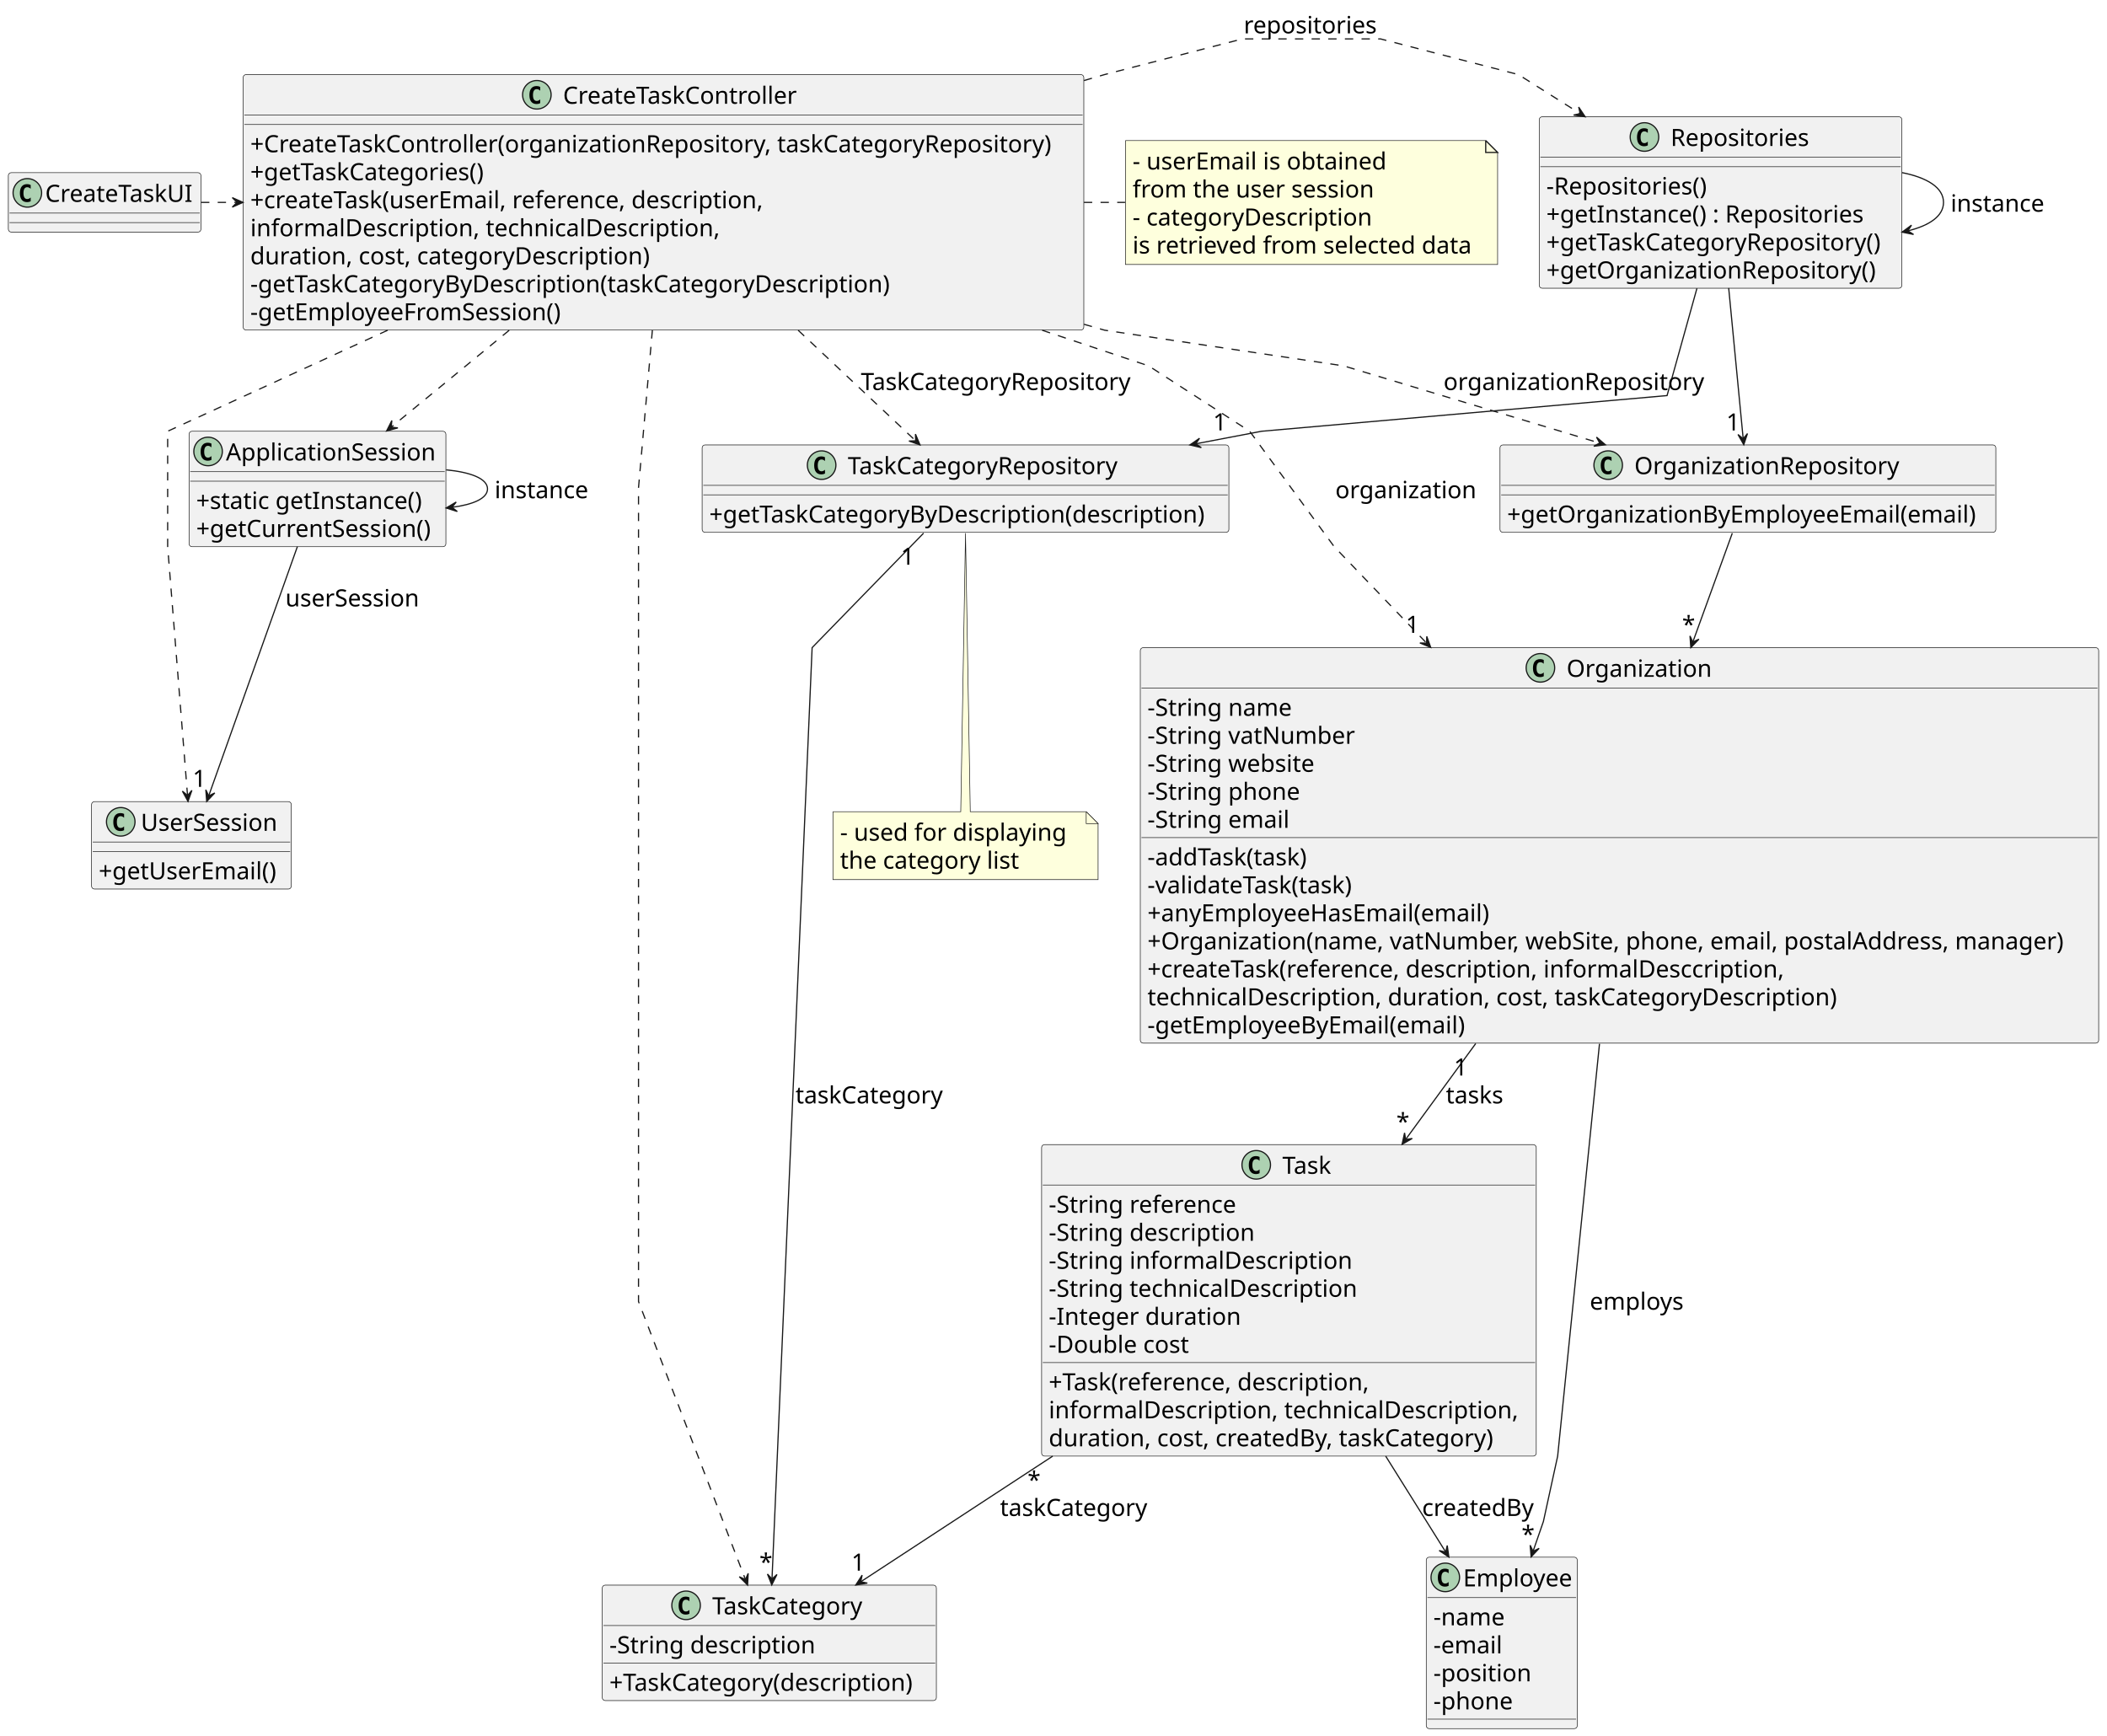
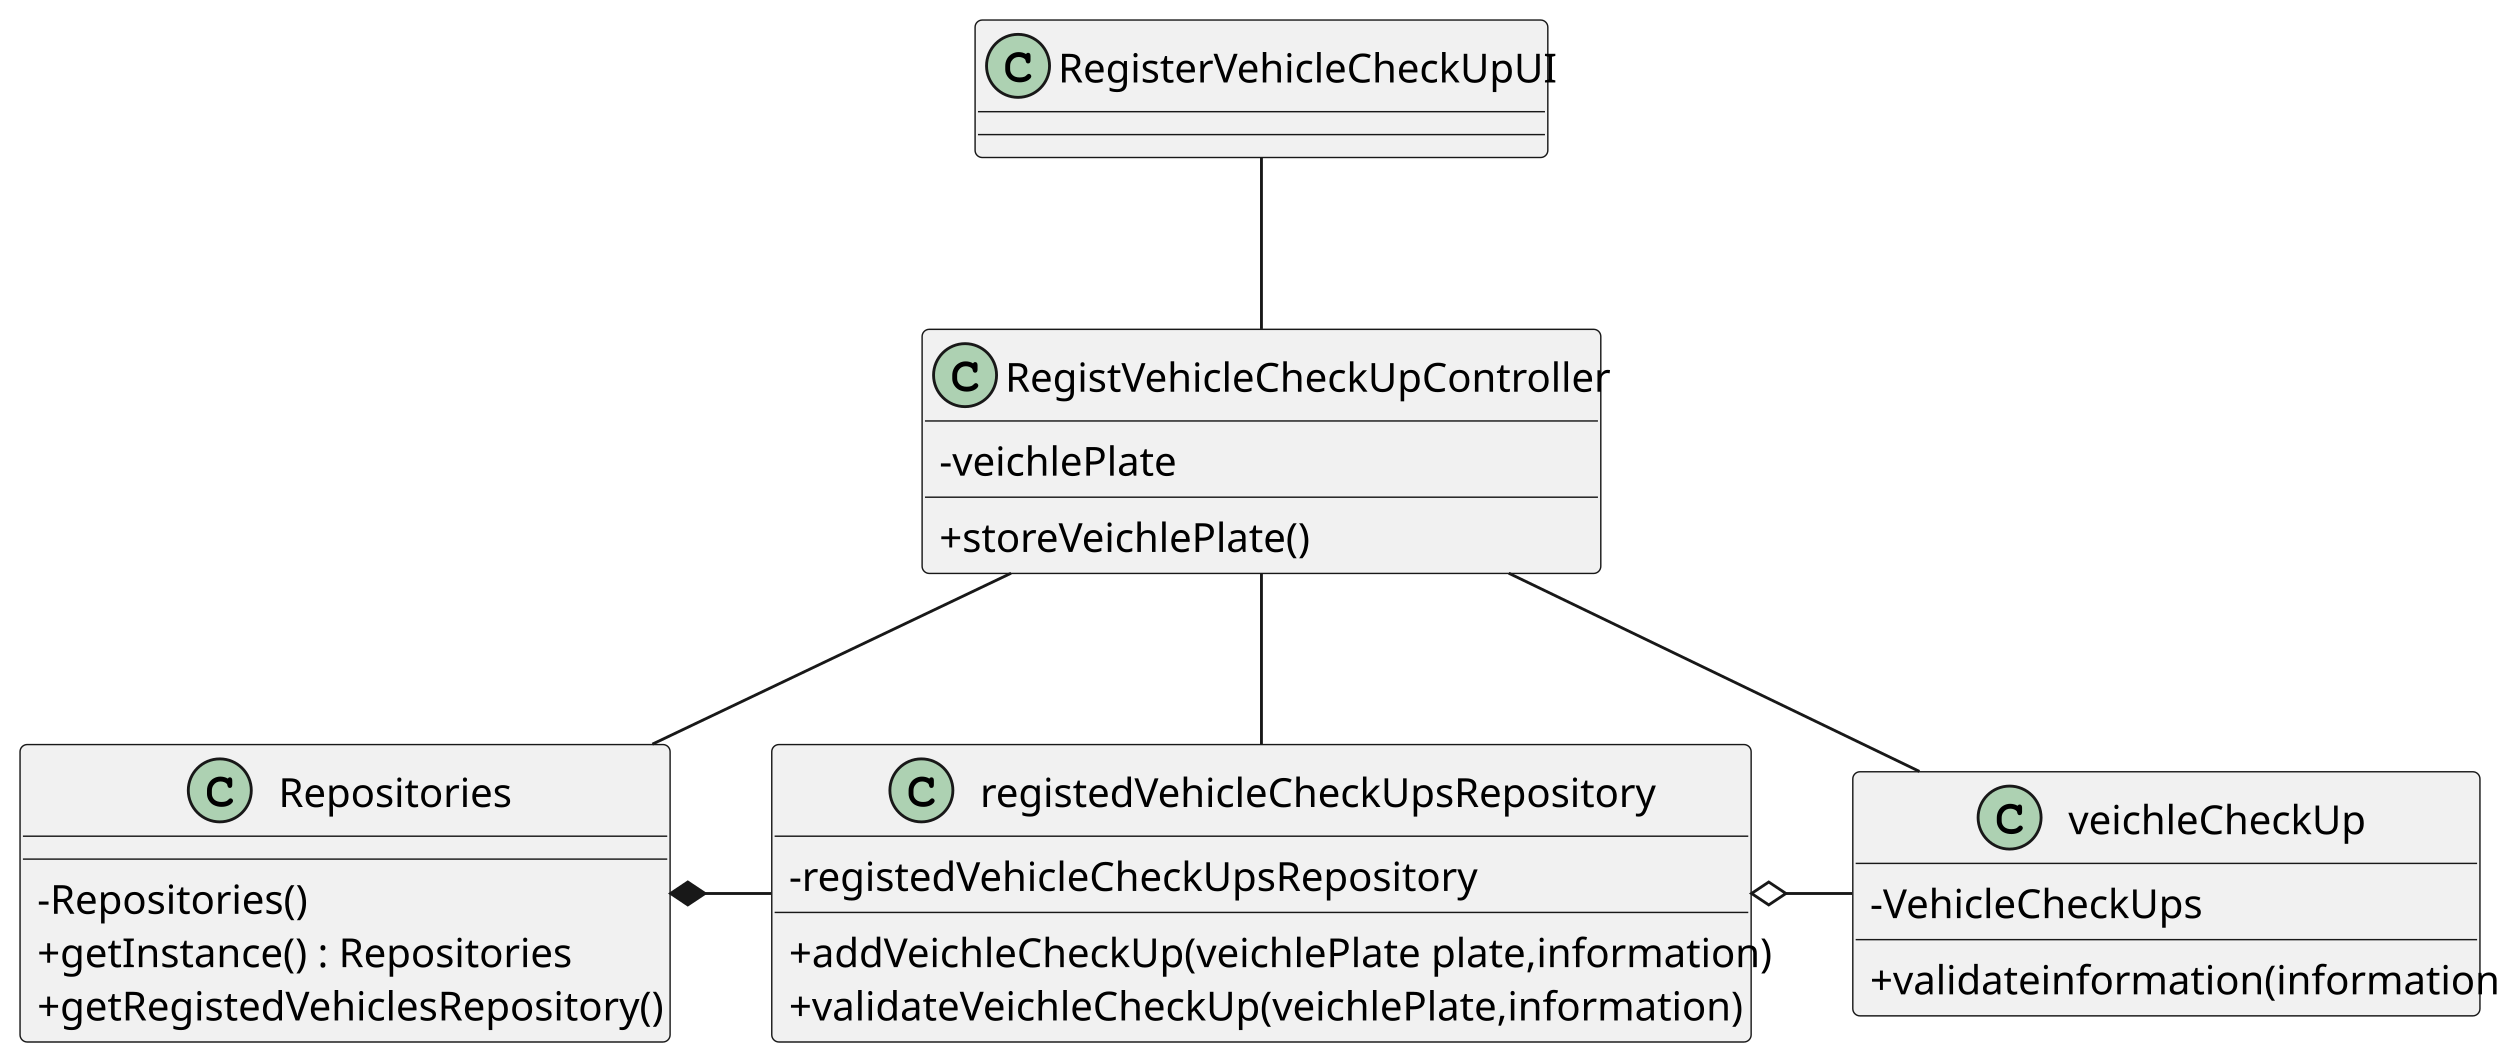
- <svg xmlns="http://www.w3.org/2000/svg" contentStyleType="text/css" height="1460px" preserveAspectRatio="none" style="width:1772px;height:1460px;background:#FFFFFF;" version="1.1" viewBox="0 0 1772 1460" width="1772px" zoomAndPan="magnify">
+ <svg xmlns="http://www.w3.org/2000/svg" contentStyleType="text/css" height="370px" preserveAspectRatio="none" style="width:873px;height:370px;background:#FFFFFF;" version="1.1" viewBox="0 0 873 370" width="873px" zoomAndPan="magnify">
  <defs />
  <g>
-     <g id="elem_ApplicationSession">
-       <rect codeLine="11" fill="#F1F1F1" height="97.109" id="ApplicationSession" rx="2.5" ry="2.5" style="stroke:#181818;stroke-width:0.5;" width="216" x="159" y="362.719" />
-       <ellipse cx="175" cy="379.719" fill="#ADD1B2" rx="12" ry="12" style="stroke:#181818;stroke-width:1.0;" />
-       <path d="M177.807,386.799 Q177.123,387.15 176.371,387.326 Q175.619,387.502 174.789,387.502 Q171.84,387.502 170.287,385.559 Q168.734,383.615 168.734,379.943 Q168.734,376.262 170.287,374.318 Q171.84,372.375 174.789,372.375 Q175.619,372.375 176.381,372.551 Q177.143,372.727 177.807,373.078 L177.807,376.281 Q177.065,375.598 176.366,375.28 Q175.668,374.963 174.926,374.963 Q173.344,374.963 172.538,376.218 Q171.732,377.473 171.732,379.943 Q171.732,382.404 172.538,383.659 Q173.344,384.914 174.926,384.914 Q175.668,384.914 176.366,384.597 Q177.065,384.279 177.807,383.596 Z " fill="#000000" />
-       <text fill="#000000" font-family="sans-serif" font-size="20" lengthAdjust="spacing" textLength="182" x="190" y="387.277">ApplicationSession</text>
-       <line style="stroke:#181818;stroke-width:0.5;" x1="160" x2="374" y1="396.719" y2="396.719" />
-       <line style="stroke:#181818;stroke-width:0.5;" x1="160" x2="374" y1="404.719" y2="404.719" />
-       <text fill="#000000" font-family="sans-serif" font-size="20" lengthAdjust="spacing" textLength="196" x="165" y="428.055">+static getInstance()</text>
-       <text fill="#000000" font-family="sans-serif" font-size="20" lengthAdjust="spacing" textLength="204" x="165" y="451.609">+getCurrentSession()</text>
+     <g id="elem_RegisterVehicleCheckUpUI">
+       <rect codeLine="11" fill="#F1F1F1" height="48" id="RegisterVehicleCheckUpUI" rx="2.5" ry="2.5" style="stroke:#181818;stroke-width:0.5;" width="200" x="340.5" y="7" />
+       <ellipse cx="355.5" cy="23" fill="#ADD1B2" rx="11" ry="11" style="stroke:#181818;stroke-width:1.0;" />
+       <path d="M358.266,18.875 Q358.422,18.656 358.609,18.547 Q358.797,18.438 359.016,18.438 Q359.391,18.438 359.625,18.703 Q359.859,18.953 359.859,19.562 L359.859,21.016 Q359.859,21.625 359.625,21.891 Q359.391,22.156 359.016,22.156 Q358.672,22.156 358.469,21.953 Q358.266,21.766 358.156,21.25 Q358.109,20.891 357.922,20.703 Q357.594,20.328 356.984,20.109 Q356.375,19.891 355.75,19.891 Q354.984,19.891 354.344,20.219 Q353.719,20.547 353.219,21.297 Q352.734,22.047 352.734,23.078 L352.734,24.172 Q352.734,25.406 353.625,26.234 Q354.516,27.047 356.109,27.047 Q357.047,27.047 357.703,26.797 Q358.094,26.641 358.516,26.203 Q358.781,25.938 358.922,25.859 Q359.078,25.781 359.281,25.781 Q359.609,25.781 359.859,26.047 Q360.125,26.297 360.125,26.641 Q360.125,26.984 359.781,27.391 Q359.281,27.969 358.484,28.297 Q357.406,28.75 356.109,28.75 Q354.594,28.75 353.391,28.125 Q352.406,27.625 351.719,26.562 Q351.031,25.484 351.031,24.203 L351.031,23.047 Q351.031,21.719 351.641,20.578 Q352.266,19.422 353.359,18.812 Q354.453,18.188 355.688,18.188 Q356.422,18.188 357.062,18.359 Q357.719,18.516 358.266,18.875 Z " fill="#000000" />
+       <text fill="#000000" font-family="sans-serif" font-size="14" lengthAdjust="spacing" textLength="168" x="369.5" y="28.797">RegisterVehicleCheckUpUI</text>
+       <line style="stroke:#181818;stroke-width:0.5;" x1="341.5" x2="539.5" y1="39" y2="39" />
+       <line style="stroke:#181818;stroke-width:0.5;" x1="341.5" x2="539.5" y1="47" y2="47" />
    </g>
-     <g id="elem_UserSession">
-       <rect codeLine="17" fill="#F1F1F1" height="73.555" id="UserSession" rx="2.5" ry="2.5" style="stroke:#181818;stroke-width:0.5;" width="168" x="77" y="674.219" />
-       <ellipse cx="101.55" cy="691.219" fill="#ADD1B2" rx="12" ry="12" style="stroke:#181818;stroke-width:1.0;" />
-       <path d="M104.357,698.299 Q103.673,698.65 102.921,698.826 Q102.169,699.002 101.339,699.002 Q98.39,699.002 96.837,697.059 Q95.284,695.115 95.284,691.443 Q95.284,687.762 96.837,685.818 Q98.39,683.875 101.339,683.875 Q102.169,683.875 102.931,684.051 Q103.693,684.227 104.357,684.578 L104.357,687.781 Q103.615,687.098 102.916,686.78 Q102.218,686.463 101.476,686.463 Q99.894,686.463 99.088,687.718 Q98.282,688.973 98.282,691.443 Q98.282,693.904 99.088,695.159 Q99.894,696.414 101.476,696.414 Q102.218,696.414 102.916,696.097 Q103.615,695.779 104.357,695.096 Z " fill="#000000" />
-       <text fill="#000000" font-family="sans-serif" font-size="20" lengthAdjust="spacing" textLength="115" x="118.45" y="698.777">UserSession</text>
-       <line style="stroke:#181818;stroke-width:0.5;" x1="78" x2="244" y1="708.219" y2="708.219" />
-       <line style="stroke:#181818;stroke-width:0.5;" x1="78" x2="244" y1="716.219" y2="716.219" />
-       <text fill="#000000" font-family="sans-serif" font-size="20" lengthAdjust="spacing" textLength="156" x="83" y="739.555">+getUserEmail()</text>
-     </g>
-     <g id="elem_Employee">
-       <rect codeLine="22" fill="#F1F1F1" height="144.219" id="Employee" rx="2.5" ry="2.5" style="stroke:#181818;stroke-width:0.5;" width="127" x="1199.5" y="1309.719" />
-       <ellipse cx="1215.5" cy="1326.719" fill="#ADD1B2" rx="12" ry="12" style="stroke:#181818;stroke-width:1.0;" />
-       <path d="M1218.307,1333.799 Q1217.623,1334.15 1216.871,1334.326 Q1216.119,1334.502 1215.289,1334.502 Q1212.34,1334.502 1210.787,1332.559 Q1209.234,1330.615 1209.234,1326.943 Q1209.234,1323.262 1210.787,1321.318 Q1212.34,1319.375 1215.289,1319.375 Q1216.119,1319.375 1216.881,1319.551 Q1217.643,1319.727 1218.307,1320.078 L1218.307,1323.281 Q1217.564,1322.598 1216.866,1322.28 Q1216.168,1321.963 1215.426,1321.963 Q1213.844,1321.963 1213.038,1323.218 Q1212.232,1324.473 1212.232,1326.943 Q1212.232,1329.404 1213.038,1330.659 Q1213.844,1331.914 1215.426,1331.914 Q1216.168,1331.914 1216.866,1331.597 Q1217.564,1331.279 1218.307,1330.596 Z " fill="#000000" />
-       <text fill="#000000" font-family="sans-serif" font-size="20" lengthAdjust="spacing" textLength="93" x="1230.5" y="1334.277">Employee</text>
-       <line style="stroke:#181818;stroke-width:0.5;" x1="1200.5" x2="1325.5" y1="1343.719" y2="1343.719" />
-       <text fill="#000000" font-family="sans-serif" font-size="20" lengthAdjust="spacing" textLength="65" x="1205.5" y="1367.055">-name</text>
-       <text fill="#000000" font-family="sans-serif" font-size="20" lengthAdjust="spacing" textLength="65" x="1205.5" y="1390.609">-email</text>
-       <text fill="#000000" font-family="sans-serif" font-size="20" lengthAdjust="spacing" textLength="90" x="1205.5" y="1414.164">-position</text>
-       <text fill="#000000" font-family="sans-serif" font-size="20" lengthAdjust="spacing" textLength="72" x="1205.5" y="1437.719">-phone</text>
-       <line style="stroke:#181818;stroke-width:0.5;" x1="1200.5" x2="1325.5" y1="1445.938" y2="1445.938" />
-     </g>
-     <g id="elem_Task">
-       <rect codeLine="29" fill="#F1F1F1" height="261.992" id="Task" rx="2.5" ry="2.5" style="stroke:#181818;stroke-width:0.5;" width="416" x="876" y="962.719" />
-       <ellipse cx="1056.5" cy="979.719" fill="#ADD1B2" rx="12" ry="12" style="stroke:#181818;stroke-width:1.0;" />
-       <path d="M1059.307,986.799 Q1058.623,987.15 1057.871,987.326 Q1057.119,987.502 1056.289,987.502 Q1053.34,987.502 1051.787,985.559 Q1050.234,983.615 1050.234,979.943 Q1050.234,976.262 1051.787,974.318 Q1053.34,972.375 1056.289,972.375 Q1057.119,972.375 1057.881,972.551 Q1058.643,972.727 1059.307,973.078 L1059.307,976.281 Q1058.564,975.598 1057.866,975.28 Q1057.168,974.963 1056.426,974.963 Q1054.844,974.963 1054.038,976.218 Q1053.232,977.473 1053.232,979.943 Q1053.232,982.404 1054.038,983.659 Q1054.844,984.914 1056.426,984.914 Q1057.168,984.914 1057.866,984.597 Q1058.564,984.279 1059.307,983.596 Z " fill="#000000" />
-       <text fill="#000000" font-family="sans-serif" font-size="20" lengthAdjust="spacing" textLength="46" x="1078.5" y="987.277">Task</text>
-       <line style="stroke:#181818;stroke-width:0.5;" x1="877" x2="1291" y1="996.719" y2="996.719" />
-       <text fill="#000000" font-family="sans-serif" font-size="20" lengthAdjust="spacing" textLength="163" x="882" y="1020.055">-String reference</text>
-       <text fill="#000000" font-family="sans-serif" font-size="20" lengthAdjust="spacing" textLength="182" x="882" y="1043.609">-String description</text>
-       <text fill="#000000" font-family="sans-serif" font-size="20" lengthAdjust="spacing" textLength="265" x="882" y="1067.164">-String informalDescription</text>
-       <text fill="#000000" font-family="sans-serif" font-size="20" lengthAdjust="spacing" textLength="269" x="882" y="1090.719">-String technicalDescription</text>
-       <text fill="#000000" font-family="sans-serif" font-size="20" lengthAdjust="spacing" textLength="166" x="882" y="1114.273">-Integer duration</text>
-       <text fill="#000000" font-family="sans-serif" font-size="20" lengthAdjust="spacing" textLength="126" x="882" y="1137.828">-Double cost</text>
-       <line style="stroke:#181818;stroke-width:0.5;" x1="877" x2="1291" y1="1146.047" y2="1146.047" />
-       <text fill="#000000" font-family="sans-serif" font-size="20" lengthAdjust="spacing" textLength="284" x="882" y="1169.383">+Task(reference, description,</text>
-       <text fill="#000000" font-family="sans-serif" font-size="20" lengthAdjust="spacing" textLength="404" x="882" y="1192.938">informalDescription, technicalDescription,</text>
-       <text fill="#000000" font-family="sans-serif" font-size="20" lengthAdjust="spacing" textLength="381" x="882" y="1216.492">duration, cost, createdBy, taskCategory)</text>
-     </g>
-     <g id="elem_TaskCategory">
-       <rect codeLine="40" fill="#F1F1F1" height="97.109" id="TaskCategory" rx="2.5" ry="2.5" style="stroke:#181818;stroke-width:0.5;" width="281" x="506.5" y="1333.219" />
-       <ellipse cx="577" cy="1350.219" fill="#ADD1B2" rx="12" ry="12" style="stroke:#181818;stroke-width:1.0;" />
-       <path d="M579.807,1357.299 Q579.123,1357.65 578.371,1357.826 Q577.619,1358.002 576.789,1358.002 Q573.84,1358.002 572.287,1356.059 Q570.734,1354.115 570.734,1350.443 Q570.734,1346.762 572.287,1344.818 Q573.84,1342.875 576.789,1342.875 Q577.619,1342.875 578.381,1343.051 Q579.143,1343.227 579.807,1343.578 L579.807,1346.781 Q579.064,1346.098 578.366,1345.78 Q577.668,1345.463 576.926,1345.463 Q575.344,1345.463 574.538,1346.718 Q573.732,1347.973 573.732,1350.443 Q573.732,1352.904 574.538,1354.159 Q575.344,1355.414 576.926,1355.414 Q577.668,1355.414 578.366,1355.097 Q579.064,1354.779 579.807,1354.096 Z " fill="#000000" />
-       <text fill="#000000" font-family="sans-serif" font-size="20" lengthAdjust="spacing" textLength="131" x="599" y="1357.777">TaskCategory</text>
-       <line style="stroke:#181818;stroke-width:0.5;" x1="507.5" x2="786.5" y1="1367.219" y2="1367.219" />
-       <text fill="#000000" font-family="sans-serif" font-size="20" lengthAdjust="spacing" textLength="182" x="512.5" y="1390.555">-String description</text>
-       <line style="stroke:#181818;stroke-width:0.5;" x1="507.5" x2="786.5" y1="1398.773" y2="1398.773" />
-       <text fill="#000000" font-family="sans-serif" font-size="20" lengthAdjust="spacing" textLength="269" x="512.5" y="1422.109">+TaskCategory(description)</text>
-     </g>
-     <g id="elem_Organization">
-       <rect codeLine="46" fill="#F1F1F1" height="332.656" id="Organization" rx="2.5" ry="2.5" style="stroke:#181818;stroke-width:0.5;" width="806" x="959" y="544.719" />
-       <ellipse cx="1295.5" cy="561.719" fill="#ADD1B2" rx="12" ry="12" style="stroke:#181818;stroke-width:1.0;" />
-       <path d="M1298.307,568.799 Q1297.623,569.15 1296.871,569.326 Q1296.119,569.502 1295.289,569.502 Q1292.34,569.502 1290.787,567.559 Q1289.234,565.615 1289.234,561.943 Q1289.234,558.262 1290.787,556.318 Q1292.34,554.375 1295.289,554.375 Q1296.119,554.375 1296.881,554.551 Q1297.643,554.727 1298.307,555.078 L1298.307,558.281 Q1297.564,557.598 1296.866,557.28 Q1296.168,556.963 1295.426,556.963 Q1293.844,556.963 1293.038,558.218 Q1292.232,559.473 1292.232,561.943 Q1292.232,564.404 1293.038,565.659 Q1293.844,566.914 1295.426,566.914 Q1296.168,566.914 1296.866,566.597 Q1297.564,566.279 1298.307,565.596 Z " fill="#000000" />
-       <text fill="#000000" font-family="sans-serif" font-size="20" lengthAdjust="spacing" textLength="124" x="1317.5" y="569.277">Organization</text>
-       <line style="stroke:#181818;stroke-width:0.5;" x1="960" x2="1764" y1="578.719" y2="578.719" />
-       <text fill="#000000" font-family="sans-serif" font-size="20" lengthAdjust="spacing" textLength="127" x="965" y="602.055">-String name</text>
-       <text fill="#000000" font-family="sans-serif" font-size="20" lengthAdjust="spacing" textLength="180" x="965" y="625.609">-String vatNumber</text>
-       <text fill="#000000" font-family="sans-serif" font-size="20" lengthAdjust="spacing" textLength="147" x="965" y="649.164">-String website</text>
-       <text fill="#000000" font-family="sans-serif" font-size="20" lengthAdjust="spacing" textLength="134" x="965" y="672.719">-String phone</text>
-       <text fill="#000000" font-family="sans-serif" font-size="20" lengthAdjust="spacing" textLength="127" x="965" y="696.273">-String email</text>
-       <line style="stroke:#181818;stroke-width:0.5;" x1="960" x2="1764" y1="704.492" y2="704.492" />
-       <text fill="#000000" font-family="sans-serif" font-size="20" lengthAdjust="spacing" textLength="149" x="965" y="727.828">-addTask(task)</text>
-       <text fill="#000000" font-family="sans-serif" font-size="20" lengthAdjust="spacing" textLength="187" x="965" y="751.383">-validateTask(task)</text>
-       <text fill="#000000" font-family="sans-serif" font-size="20" lengthAdjust="spacing" textLength="298" x="965" y="774.938">+anyEmployeeHasEmail(email)</text>
-       <text fill="#000000" font-family="sans-serif" font-size="20" lengthAdjust="spacing" textLength="794" x="965" y="798.492">+Organization(name, vatNumber, webSite, phone, email, postalAddress, manager)</text>
-       <text fill="#000000" font-family="sans-serif" font-size="20" lengthAdjust="spacing" textLength="555" x="965" y="822.047">+createTask(reference, description, informalDesccription,</text>
-       <text fill="#000000" font-family="sans-serif" font-size="20" lengthAdjust="spacing" textLength="593" x="965" y="845.602">technicalDescription, duration, cost, taskCategoryDescription)</text>
-       <text fill="#000000" font-family="sans-serif" font-size="20" lengthAdjust="spacing" textLength="277" x="965" y="869.156">-getEmployeeByEmail(email)</text>
-     </g>
-     <g id="elem_TaskCategoryRepository">
-       <rect codeLine="63" fill="#F1F1F1" height="73.555" id="TaskCategoryRepository" rx="2.5" ry="2.5" style="stroke:#181818;stroke-width:0.5;" width="443" x="590.5" y="374.219" />
-       <ellipse cx="691" cy="391.219" fill="#ADD1B2" rx="12" ry="12" style="stroke:#181818;stroke-width:1.0;" />
-       <path d="M693.807,398.299 Q693.123,398.65 692.371,398.826 Q691.619,399.002 690.789,399.002 Q687.84,399.002 686.287,397.059 Q684.734,395.115 684.734,391.443 Q684.734,387.762 686.287,385.818 Q687.84,383.875 690.789,383.875 Q691.619,383.875 692.381,384.051 Q693.143,384.227 693.807,384.578 L693.807,387.781 Q693.064,387.098 692.366,386.78 Q691.668,386.463 690.926,386.463 Q689.344,386.463 688.538,387.718 Q687.732,388.973 687.732,391.443 Q687.732,393.904 688.538,395.159 Q689.344,396.414 690.926,396.414 Q691.668,396.414 692.366,396.097 Q693.064,395.779 693.807,395.096 Z " fill="#000000" />
-       <text fill="#000000" font-family="sans-serif" font-size="20" lengthAdjust="spacing" textLength="233" x="713" y="398.777">TaskCategoryRepository</text>
-       <line style="stroke:#181818;stroke-width:0.5;" x1="591.5" x2="1032.5" y1="408.219" y2="408.219" />
-       <line style="stroke:#181818;stroke-width:0.5;" x1="591.5" x2="1032.5" y1="416.219" y2="416.219" />
-       <text fill="#000000" font-family="sans-serif" font-size="20" lengthAdjust="spacing" textLength="431" x="596.5" y="439.555">+getTaskCategoryByDescription(description)</text>
-     </g>
-     <g id="elem_OrganizationRepository">
-       <rect codeLine="67" fill="#F1F1F1" height="73.555" id="OrganizationRepository" rx="2.5" ry="2.5" style="stroke:#181818;stroke-width:0.5;" width="417" x="1261.5" y="374.219" />
-       <ellipse cx="1352.5" cy="391.219" fill="#ADD1B2" rx="12" ry="12" style="stroke:#181818;stroke-width:1.0;" />
-       <path d="M1355.307,398.299 Q1354.623,398.65 1353.871,398.826 Q1353.119,399.002 1352.289,399.002 Q1349.34,399.002 1347.787,397.059 Q1346.234,395.115 1346.234,391.443 Q1346.234,387.762 1347.787,385.818 Q1349.34,383.875 1352.289,383.875 Q1353.119,383.875 1353.881,384.051 Q1354.643,384.227 1355.307,384.578 L1355.307,387.781 Q1354.564,387.098 1353.866,386.78 Q1353.168,386.463 1352.426,386.463 Q1350.844,386.463 1350.038,387.718 Q1349.232,388.973 1349.232,391.443 Q1349.232,393.904 1350.038,395.159 Q1350.844,396.414 1352.426,396.414 Q1353.168,396.414 1353.866,396.097 Q1354.564,395.779 1355.307,395.096 Z " fill="#000000" />
-       <text fill="#000000" font-family="sans-serif" font-size="20" lengthAdjust="spacing" textLength="226" x="1374.5" y="398.777">OrganizationRepository</text>
-       <line style="stroke:#181818;stroke-width:0.5;" x1="1262.5" x2="1677.5" y1="408.219" y2="408.219" />
-       <line style="stroke:#181818;stroke-width:0.5;" x1="1262.5" x2="1677.5" y1="416.219" y2="416.219" />
-       <text fill="#000000" font-family="sans-serif" font-size="20" lengthAdjust="spacing" textLength="405" x="1267.5" y="439.555">+getOrganizationByEmployeeEmail(email)</text>
+     <g id="elem_RegistVehicleCheckUpController">
+       <rect codeLine="16" fill="#F1F1F1" height="85.242" id="RegistVehicleCheckUpController" rx="2.5" ry="2.5" style="stroke:#181818;stroke-width:0.5;" width="237" x="322" y="115" />
+       <ellipse cx="337" cy="131" fill="#ADD1B2" rx="11" ry="11" style="stroke:#181818;stroke-width:1.0;" />
+       <path d="M339.766,126.875 Q339.922,126.656 340.109,126.547 Q340.297,126.438 340.516,126.438 Q340.891,126.438 341.125,126.703 Q341.359,126.953 341.359,127.562 L341.359,129.016 Q341.359,129.625 341.125,129.891 Q340.891,130.156 340.516,130.156 Q340.172,130.156 339.969,129.953 Q339.766,129.766 339.656,129.25 Q339.609,128.891 339.422,128.703 Q339.094,128.328 338.484,128.109 Q337.875,127.891 337.25,127.891 Q336.484,127.891 335.844,128.219 Q335.219,128.547 334.719,129.297 Q334.234,130.047 334.234,131.078 L334.234,132.172 Q334.234,133.406 335.125,134.234 Q336.016,135.047 337.609,135.047 Q338.547,135.047 339.203,134.797 Q339.594,134.641 340.016,134.203 Q340.281,133.938 340.422,133.859 Q340.578,133.781 340.781,133.781 Q341.109,133.781 341.359,134.047 Q341.625,134.297 341.625,134.641 Q341.625,134.984 341.281,135.391 Q340.781,135.969 339.984,136.297 Q338.906,136.75 337.609,136.75 Q336.094,136.75 334.891,136.125 Q333.906,135.625 333.219,134.562 Q332.531,133.484 332.531,132.203 L332.531,131.047 Q332.531,129.719 333.141,128.578 Q333.766,127.422 334.859,126.812 Q335.953,126.188 337.188,126.188 Q337.922,126.188 338.562,126.359 Q339.219,126.516 339.766,126.875 Z " fill="#000000" />
+       <text fill="#000000" font-family="sans-serif" font-size="14" lengthAdjust="spacing" textLength="205" x="351" y="136.797">RegistVehicleCheckUpController</text>
+       <line style="stroke:#181818;stroke-width:0.5;" x1="323" x2="558" y1="147" y2="147" />
+       <text fill="#000000" font-family="sans-serif" font-size="14" lengthAdjust="spacing" textLength="81" x="328" y="166.107">-veichlePlate</text>
+       <line style="stroke:#181818;stroke-width:0.5;" x1="323" x2="558" y1="173.621" y2="173.621" />
+       <text fill="#000000" font-family="sans-serif" font-size="14" lengthAdjust="spacing" textLength="128" x="328" y="192.728">+storeVeichlePlate()</text>
    </g>
    <g id="elem_Repositories">
-       <rect codeLine="71" fill="#F1F1F1" height="144.219" id="Repositories" rx="2.5" ry="2.5" style="stroke:#181818;stroke-width:0.5;" width="305" x="1294.5" y="98.219" />
-       <ellipse cx="1383" cy="115.219" fill="#ADD1B2" rx="12" ry="12" style="stroke:#181818;stroke-width:1.0;" />
-       <path d="M1385.807,122.299 Q1385.123,122.65 1384.371,122.826 Q1383.619,123.002 1382.789,123.002 Q1379.84,123.002 1378.287,121.059 Q1376.734,119.115 1376.734,115.443 Q1376.734,111.762 1378.287,109.818 Q1379.84,107.875 1382.789,107.875 Q1383.619,107.875 1384.381,108.051 Q1385.143,108.227 1385.807,108.578 L1385.807,111.781 Q1385.064,111.098 1384.366,110.78 Q1383.668,110.463 1382.926,110.463 Q1381.344,110.463 1380.538,111.718 Q1379.732,112.973 1379.732,115.443 Q1379.732,117.904 1380.538,119.159 Q1381.344,120.414 1382.926,120.414 Q1383.668,120.414 1384.366,120.097 Q1385.064,119.779 1385.807,119.096 Z " fill="#000000" />
-       <text fill="#000000" font-family="sans-serif" font-size="20" lengthAdjust="spacing" textLength="119" x="1405" y="122.777">Repositories</text>
-       <line style="stroke:#181818;stroke-width:0.5;" x1="1295.5" x2="1598.5" y1="132.219" y2="132.219" />
-       <line style="stroke:#181818;stroke-width:0.5;" x1="1295.5" x2="1598.5" y1="140.219" y2="140.219" />
-       <text fill="#000000" font-family="sans-serif" font-size="20" lengthAdjust="spacing" textLength="145" x="1300.5" y="163.555">-Repositories()</text>
-       <text fill="#000000" font-family="sans-serif" font-size="20" lengthAdjust="spacing" textLength="276" x="1300.5" y="187.109">+getInstance() : Repositories</text>
-       <text fill="#000000" font-family="sans-serif" font-size="20" lengthAdjust="spacing" textLength="293" x="1300.5" y="210.664">+getTaskCategoryRepository()</text>
-       <text fill="#000000" font-family="sans-serif" font-size="20" lengthAdjust="spacing" textLength="286" x="1300.5" y="234.219">+getOrganizationRepository()</text>
+       <rect codeLine="22" fill="#F1F1F1" height="103.863" id="Repositories" rx="2.5" ry="2.5" style="stroke:#181818;stroke-width:0.5;" width="227" x="7" y="260" />
+       <ellipse cx="76.75" cy="276" fill="#ADD1B2" rx="11" ry="11" style="stroke:#181818;stroke-width:1.0;" />
+       <path d="M79.516,271.875 Q79.672,271.656 79.859,271.547 Q80.047,271.438 80.266,271.438 Q80.641,271.438 80.875,271.703 Q81.109,271.953 81.109,272.562 L81.109,274.016 Q81.109,274.625 80.875,274.891 Q80.641,275.156 80.266,275.156 Q79.922,275.156 79.719,274.953 Q79.516,274.766 79.406,274.25 Q79.359,273.891 79.172,273.703 Q78.844,273.328 78.234,273.109 Q77.625,272.891 77,272.891 Q76.234,272.891 75.594,273.219 Q74.969,273.547 74.469,274.297 Q73.984,275.047 73.984,276.078 L73.984,277.172 Q73.984,278.406 74.875,279.234 Q75.766,280.047 77.359,280.047 Q78.297,280.047 78.953,279.797 Q79.344,279.641 79.766,279.203 Q80.031,278.938 80.172,278.859 Q80.328,278.781 80.531,278.781 Q80.859,278.781 81.109,279.047 Q81.375,279.297 81.375,279.641 Q81.375,279.984 81.031,280.391 Q80.531,280.969 79.734,281.297 Q78.656,281.75 77.359,281.75 Q75.844,281.75 74.641,281.125 Q73.656,280.625 72.969,279.562 Q72.281,278.484 72.281,277.203 L72.281,276.047 Q72.281,274.719 72.891,273.578 Q73.516,272.422 74.609,271.812 Q75.703,271.188 76.938,271.188 Q77.672,271.188 78.312,271.359 Q78.969,271.516 79.516,271.875 Z " fill="#000000" />
+       <text fill="#000000" font-family="sans-serif" font-size="14" lengthAdjust="spacing" textLength="79" x="97.25" y="281.797">Repositories</text>
+       <line style="stroke:#181818;stroke-width:0.5;" x1="8" x2="233" y1="292" y2="292" />
+       <line style="stroke:#181818;stroke-width:0.5;" x1="8" x2="233" y1="300" y2="300" />
+       <text fill="#000000" font-family="sans-serif" font-size="14" lengthAdjust="spacing" textLength="94" x="13" y="319.107">-Repositories()</text>
+       <text fill="#000000" font-family="sans-serif" font-size="14" lengthAdjust="spacing" textLength="182" x="13" y="337.728">+getInstance() : Repositories</text>
+       <text fill="#000000" font-family="sans-serif" font-size="14" lengthAdjust="spacing" textLength="215" x="13" y="356.35">+getRegistedVehiclesRepository()</text>
    </g>
-     <g id="elem_CreateTaskController">
-       <rect codeLine="78" fill="#F1F1F1" height="214.883" id="CreateTaskController" rx="2.5" ry="2.5" style="stroke:#181818;stroke-width:0.5;" width="707" x="204.5" y="62.719" />
-       <ellipse cx="451.5" cy="79.719" fill="#ADD1B2" rx="12" ry="12" style="stroke:#181818;stroke-width:1.0;" />
-       <path d="M454.307,86.799 Q453.623,87.15 452.871,87.326 Q452.119,87.502 451.289,87.502 Q448.34,87.502 446.787,85.559 Q445.234,83.615 445.234,79.943 Q445.234,76.262 446.787,74.318 Q448.34,72.375 451.289,72.375 Q452.119,72.375 452.881,72.551 Q453.643,72.727 454.307,73.078 L454.307,76.281 Q453.565,75.598 452.866,75.28 Q452.168,74.963 451.426,74.963 Q449.844,74.963 449.038,76.218 Q448.232,77.473 448.232,79.943 Q448.232,82.404 449.038,83.659 Q449.844,84.914 451.426,84.914 Q452.168,84.914 452.866,84.597 Q453.565,84.279 454.307,83.596 Z " fill="#000000" />
-       <text fill="#000000" font-family="sans-serif" font-size="20" lengthAdjust="spacing" textLength="204" x="473.5" y="87.277">CreateTaskController</text>
-       <line style="stroke:#181818;stroke-width:0.5;" x1="205.5" x2="910.5" y1="96.719" y2="96.719" />
-       <line style="stroke:#181818;stroke-width:0.5;" x1="205.5" x2="910.5" y1="104.719" y2="104.719" />
-       <text fill="#000000" font-family="sans-serif" font-size="20" lengthAdjust="spacing" textLength="695" x="210.5" y="128.055">+CreateTaskController(organizationRepository, taskCategoryRepository)</text>
-       <text fill="#000000" font-family="sans-serif" font-size="20" lengthAdjust="spacing" textLength="208" x="210.5" y="151.609">+getTaskCategories()</text>
-       <text fill="#000000" font-family="sans-serif" font-size="20" lengthAdjust="spacing" textLength="448" x="210.5" y="175.164">+createTask(userEmail, reference, description,</text>
-       <text fill="#000000" font-family="sans-serif" font-size="20" lengthAdjust="spacing" textLength="404" x="210.5" y="198.719">informalDescription, technicalDescription,</text>
-       <text fill="#000000" font-family="sans-serif" font-size="20" lengthAdjust="spacing" textLength="342" x="210.5" y="222.273">duration, cost, categoryDescription)</text>
-       <text fill="#000000" font-family="sans-serif" font-size="20" lengthAdjust="spacing" textLength="554" x="210.5" y="245.828">-getTaskCategoryByDescription(taskCategoryDescription)</text>
-       <text fill="#000000" font-family="sans-serif" font-size="20" lengthAdjust="spacing" textLength="271" x="210.5" y="269.383">-getEmployeeFromSession()</text>
+     <g id="elem_registedVehicleCheckUpsRepository">
+       <rect codeLine="28" fill="#F1F1F1" height="103.863" id="registedVehicleCheckUpsRepository" rx="2.5" ry="2.5" style="stroke:#181818;stroke-width:0.5;" width="342" x="269.5" y="260" />
+       <ellipse cx="321.75" cy="276" fill="#ADD1B2" rx="11" ry="11" style="stroke:#181818;stroke-width:1.0;" />
+       <path d="M324.516,271.875 Q324.672,271.656 324.859,271.547 Q325.047,271.438 325.266,271.438 Q325.641,271.438 325.875,271.703 Q326.109,271.953 326.109,272.562 L326.109,274.016 Q326.109,274.625 325.875,274.891 Q325.641,275.156 325.266,275.156 Q324.922,275.156 324.719,274.953 Q324.516,274.766 324.406,274.25 Q324.359,273.891 324.172,273.703 Q323.844,273.328 323.234,273.109 Q322.625,272.891 322,272.891 Q321.234,272.891 320.594,273.219 Q319.969,273.547 319.469,274.297 Q318.984,275.047 318.984,276.078 L318.984,277.172 Q318.984,278.406 319.875,279.234 Q320.766,280.047 322.359,280.047 Q323.297,280.047 323.953,279.797 Q324.344,279.641 324.766,279.203 Q325.031,278.938 325.172,278.859 Q325.328,278.781 325.531,278.781 Q325.859,278.781 326.109,279.047 Q326.375,279.297 326.375,279.641 Q326.375,279.984 326.031,280.391 Q325.531,280.969 324.734,281.297 Q323.656,281.75 322.359,281.75 Q320.844,281.75 319.641,281.125 Q318.656,280.625 317.969,279.562 Q317.281,278.484 317.281,277.203 L317.281,276.047 Q317.281,274.719 317.891,273.578 Q318.516,272.422 319.609,271.812 Q320.703,271.188 321.938,271.188 Q322.672,271.188 323.312,271.359 Q323.969,271.516 324.516,271.875 Z " fill="#000000" />
+       <text fill="#000000" font-family="sans-serif" font-size="14" lengthAdjust="spacing" textLength="229" x="342.25" y="281.797">registedVehicleCheckUpsRepository</text>
+       <line style="stroke:#181818;stroke-width:0.5;" x1="270.5" x2="610.5" y1="292" y2="292" />
+       <text fill="#000000" font-family="sans-serif" font-size="14" lengthAdjust="spacing" textLength="234" x="275.5" y="311.107">-registedVehicleCheckUpsRepository</text>
+       <line style="stroke:#181818;stroke-width:0.5;" x1="270.5" x2="610.5" y1="318.621" y2="318.621" />
+       <text fill="#000000" font-family="sans-serif" font-size="14" lengthAdjust="spacing" textLength="330" x="275.5" y="337.728">+addVeichleCheckUp(veichlePlate plate,information)</text>
+       <text fill="#000000" font-family="sans-serif" font-size="14" lengthAdjust="spacing" textLength="320" x="275.5" y="356.35">+validateVeichleCheckUp(veichlePlate,information)</text>
    </g>
-     <g id="elem_GMN12">
-       <path d="M946.5,118.219 L946.5,222.438 L1259.5,222.438 L1259.5,128.219 L1249.5,118.219 L946.5,118.219 " fill="#FEFFDD" style="stroke:#181818;stroke-width:0.5;" />
-       <path d="M1249.5,118.219 L1249.5,128.219 L1259.5,128.219 L1249.5,118.219 " fill="#FEFFDD" style="stroke:#181818;stroke-width:1.0;" />
-       <text fill="#000000" font-family="sans-serif" font-size="20" lengthAdjust="spacing" textLength="225" x="952.5" y="142.555">- userEmail is obtained</text>
-       <text fill="#000000" font-family="sans-serif" font-size="20" lengthAdjust="spacing" textLength="206" x="952.5" y="166.109">from the user session</text>
-       <text fill="#000000" font-family="sans-serif" font-size="20" lengthAdjust="spacing" textLength="209" x="952.5" y="189.664">- categoryDescription</text>
-       <text fill="#000000" font-family="sans-serif" font-size="20" lengthAdjust="spacing" textLength="292" x="952.5" y="213.219">is retrieved from selected data</text>
+     <g id="elem_veichleCheckUp">
+       <rect codeLine="35" fill="#F1F1F1" height="85.242" id="veichleCheckUp" rx="2.5" ry="2.5" style="stroke:#181818;stroke-width:0.5;" width="219" x="647" y="269.5" />
+       <ellipse cx="701.75" cy="285.5" fill="#ADD1B2" rx="11" ry="11" style="stroke:#181818;stroke-width:1.0;" />
+       <path d="M704.516,281.375 Q704.672,281.156 704.859,281.047 Q705.047,280.938 705.266,280.938 Q705.641,280.938 705.875,281.203 Q706.109,281.453 706.109,282.062 L706.109,283.516 Q706.109,284.125 705.875,284.391 Q705.641,284.656 705.266,284.656 Q704.922,284.656 704.719,284.453 Q704.516,284.266 704.406,283.75 Q704.359,283.391 704.172,283.203 Q703.844,282.828 703.234,282.609 Q702.625,282.391 702,282.391 Q701.234,282.391 700.594,282.719 Q699.969,283.047 699.469,283.797 Q698.984,284.547 698.984,285.578 L698.984,286.672 Q698.984,287.906 699.875,288.734 Q700.766,289.547 702.359,289.547 Q703.297,289.547 703.953,289.297 Q704.344,289.141 704.766,288.703 Q705.031,288.438 705.172,288.359 Q705.328,288.281 705.531,288.281 Q705.859,288.281 706.109,288.547 Q706.375,288.797 706.375,289.141 Q706.375,289.484 706.031,289.891 Q705.531,290.469 704.734,290.797 Q703.656,291.25 702.359,291.25 Q700.844,291.25 699.641,290.625 Q698.656,290.125 697.969,289.062 Q697.281,287.984 697.281,286.703 L697.281,285.547 Q697.281,284.219 697.891,283.078 Q698.516,281.922 699.609,281.312 Q700.703,280.688 701.938,280.688 Q702.672,280.688 703.312,280.859 Q703.969,281.016 704.516,281.375 Z " fill="#000000" />
+       <text fill="#000000" font-family="sans-serif" font-size="14" lengthAdjust="spacing" textLength="101" x="722.25" y="291.297">veichleCheckUp</text>
+       <line style="stroke:#181818;stroke-width:0.5;" x1="648" x2="865" y1="301.5" y2="301.5" />
+       <text fill="#000000" font-family="sans-serif" font-size="14" lengthAdjust="spacing" textLength="115" x="653" y="320.607">-VehicleCheckUps</text>
+       <line style="stroke:#181818;stroke-width:0.5;" x1="648" x2="865" y1="328.121" y2="328.121" />
+       <text fill="#000000" font-family="sans-serif" font-size="14" lengthAdjust="spacing" textLength="207" x="653" y="347.228">+validateinformation(information)</text>
    </g>
-     <g id="elem_GMN15">
-       <path d="M700.5,682.719 L700.5,739.828 A0,0 0 0 0 700.5,739.828 L923.5,739.828 A0,0 0 0 0 923.5,739.828 L923.5,692.719 L913.5,682.719 L816,682.719 L812,448.459 L808,682.719 L700.5,682.719 A0,0 0 0 0 700.5,682.719 " fill="#FEFFDD" style="stroke:#181818;stroke-width:0.5;" />
-       <path d="M913.5,682.719 L913.5,692.719 L923.5,692.719 L913.5,682.719 " fill="#FEFFDD" style="stroke:#181818;stroke-width:0.5;" />
-       <text fill="#000000" font-family="sans-serif" font-size="20" lengthAdjust="spacing" textLength="202" x="706.5" y="707.055">- used for displaying</text>
-       <text fill="#000000" font-family="sans-serif" font-size="20" lengthAdjust="spacing" textLength="152" x="706.5" y="730.609">the category list</text>
+     <g id="link_RegisterVehicleCheckUpUI_RegistVehicleCheckUpController">
+       <path codeLine="40" d="M440.5,55.13 C440.5,71.86 440.5,94.94 440.5,114.86 " fill="none" id="RegisterVehicleCheckUpUI-RegistVehicleCheckUpController" style="stroke:#181818;stroke-width:1.0;" />
    </g>
-     <g id="elem_CreateTaskUI">
-       <rect codeLine="98" fill="#F1F1F1" height="50" id="CreateTaskUI" rx="2.5" ry="2.5" style="stroke:#181818;stroke-width:0.5;" width="162" x="7" y="145.219" />
-       <ellipse cx="23" cy="162.219" fill="#ADD1B2" rx="12" ry="12" style="stroke:#181818;stroke-width:1.0;" />
-       <path d="M25.807,169.299 Q25.123,169.65 24.371,169.826 Q23.619,170.002 22.789,170.002 Q19.84,170.002 18.287,168.059 Q16.734,166.115 16.734,162.443 Q16.734,158.762 18.287,156.818 Q19.84,154.875 22.789,154.875 Q23.619,154.875 24.381,155.051 Q25.143,155.227 25.807,155.578 L25.807,158.781 Q25.064,158.098 24.366,157.78 Q23.668,157.463 22.926,157.463 Q21.344,157.463 20.538,158.718 Q19.732,159.973 19.732,162.443 Q19.732,164.904 20.538,166.159 Q21.344,167.414 22.926,167.414 Q23.668,167.414 24.366,167.097 Q25.064,166.779 25.807,166.096 Z " fill="#000000" />
-       <text fill="#000000" font-family="sans-serif" font-size="20" lengthAdjust="spacing" textLength="128" x="38" y="169.777">CreateTaskUI</text>
-       <line style="stroke:#181818;stroke-width:0.5;" x1="8" x2="168" y1="179.219" y2="179.219" />
-       <line style="stroke:#181818;stroke-width:0.5;" x1="8" x2="168" y1="187.219" y2="187.219" />
+     <g id="link_RegistVehicleCheckUpController_Repositories">
+       <path codeLine="42" d="M353.06,200.17 C314.38,218.6 268.53,240.45 227.81,259.86 " fill="none" id="RegistVehicleCheckUpController-Repositories" style="stroke:#181818;stroke-width:1.0;" />
    </g>
-     <g id="link_CreateTaskController_GMN12">
-       <path d="M911.57,170.219 C917.74,170.219 921.33,170.219 921.33,170.219 C921.33,170.219 931.15,170.219 946.21,170.219 " fill="none" id="CreateTaskController-GMN12" style="stroke:#181818;stroke-width:1.0;stroke-dasharray:7.0,7.0;" />
+     <g id="link_RegistVehicleCheckUpController_registedVehicleCheckUpsRepository">
+       <path codeLine="44" d="M440.5,200.17 C440.5,218.6 440.5,240.45 440.5,259.86 " fill="none" id="RegistVehicleCheckUpController-registedVehicleCheckUpsRepository" style="stroke:#181818;stroke-width:1.0;" />
    </g>
-     <g id="link_Repositories_Repositories">
-       <path codeLine="101" d="M1599.66,145.199 C1620.56,149.349 1634.5,157.699 1634.5,170.219 C1634.5,181.669 1622.85,189.619 1604.89,194.079 " fill="none" id="Repositories-to-Repositories" style="stroke:#181818;stroke-width:1.0;" />
-       <polygon fill="#181818" points="1599.66,195.239,1609.313,197.191,1604.541,194.154,1607.578,189.382,1599.66,195.239" style="stroke:#181818;stroke-width:1.0;" />
-       <text fill="#000000" font-family="sans-serif" font-size="20" lengthAdjust="spacing" textLength="79" x="1640.5" y="178.055">instance</text>
+     <g id="link_RegistVehicleCheckUpController_veichleCheckUp">
+       <path codeLine="46" d="M526.85,200.17 C571.44,221.69 625.68,247.87 670.26,269.38 " fill="none" id="RegistVehicleCheckUpController-veichleCheckUp" style="stroke:#181818;stroke-width:1.0;" />
    </g>
-     <g id="link_ApplicationSession_ApplicationSession">
-       <path codeLine="102" d="M375.19,395.179 C395.6,397.129 410,402.469 410,411.219 C410,419.209 397.97,424.369 380.31,426.679 " fill="none" id="ApplicationSession-to-ApplicationSession" style="stroke:#181818;stroke-width:1.0;" />
-       <polygon fill="#181818" points="375.19,427.259,384.588,430.205,380.157,426.688,383.674,422.257,375.19,427.259" style="stroke:#181818;stroke-width:1.0;" />
-       <text fill="#000000" font-family="sans-serif" font-size="20" lengthAdjust="spacing" textLength="79" x="416" y="419.055">instance</text>
+     <g id="link_Repositories_registedVehicleCheckUpsRepository">
+       <path codeLine="48" d="M246.17,312 C253.86,312 255.04,312 269.34,312 " fill="none" id="Repositories-backto-registedVehicleCheckUpsRepository" style="stroke:#181818;stroke-width:1.0;" />
+       <polygon fill="#181818" points="234.17,312,240.17,316,246.17,312,240.17,308,234.17,312" style="stroke:#181818;stroke-width:1.0;" />
    </g>
-     <g id="link_CreateTaskUI_CreateTaskController">
-       <path codeLine="104" d="M169.09,170.219 C179.42,170.219 189.69,170.219 199.17,170.219 " fill="none" id="CreateTaskUI-to-CreateTaskController" style="stroke:#181818;stroke-width:1.0;stroke-dasharray:7.0,7.0;" />
-       <polygon fill="#181818" points="204.35,170.219,195.35,166.219,199.35,170.219,195.35,174.219,204.35,170.219" style="stroke:#181818;stroke-width:1.0;" />
-     </g>
-     <g id="link_CreateTaskController_Repositories">
-       <path codeLine="106" d="M911.6,67.759 C922.65,64.559 929,62.719 929,62.719 C929,62.719 1045,32.719 1045,32.719 C1045,32.719 1161,32.719 1161,32.719 C1161,32.719 1277,62.719 1277,62.719 C1277,62.719 1299.86,77.179 1328.82,95.489 " fill="none" id="CreateTaskController-to-Repositories" style="stroke:#181818;stroke-width:1.0;stroke-dasharray:7.0,7.0;" />
-       <polygon fill="#181818" points="1333.14,98.219,1327.68,90.022,1328.917,95.542,1323.397,96.779,1333.14,98.219" style="stroke:#181818;stroke-width:1.0;" />
-       <text fill="#000000" font-family="sans-serif" font-size="20" lengthAdjust="spacing" textLength="114" x="1046" y="28.055">repositories</text>
-     </g>
-     <g id="link_Repositories_TaskCategoryRepository">
-       <path codeLine="108" d="M1427.13,242.529 C1415.08,285.789 1402,332.719 1402,332.719 C1402,332.719 1061,362.719 1061,362.719 C1061,362.719 1037.98,367.109 1005.94,373.219 " fill="none" id="Repositories-to-TaskCategoryRepository" style="stroke:#181818;stroke-width:1.0;" />
-       <polygon fill="#181818" points="1000.72,374.219,1010.306,376.478,1005.633,373.29,1008.821,368.617,1000.72,374.219" style="stroke:#181818;stroke-width:1.0;" />
-       <text fill="#000000" font-family="sans-serif" font-size="20" lengthAdjust="spacing" textLength="13" x="1020.178" y="362.005">1</text>
-     </g>
-     <g id="link_CreateTaskController_TaskCategory">
-       <path codeLine="110" d="M548.64,277.789 C543.04,341.519 537,410.219 537,410.219 C537,410.219 537,410.219 537,1094.719 C537,1094.719 595.1,1245.769 626.85,1328.319 " fill="none" id="CreateTaskController-to-TaskCategory" style="stroke:#181818;stroke-width:1.0;stroke-dasharray:7.0,7.0;" />
-       <polygon fill="#181818" points="628.71,1333.169,629.233,1323.334,626.925,1328.498,621.76,1326.19,628.71,1333.169" style="stroke:#181818;stroke-width:1.0;" />
-     </g>
-     <g id="link_CreateTaskController_OrganizationRepository">
-       <path codeLine="111" d="M911.6,272.729 C922.65,275.899 929,277.719 929,277.719 C929,277.719 1130,307.719 1130,307.719 C1130,307.719 1248.22,343.359 1345.23,372.609 " fill="none" id="CreateTaskController-to-OrganizationRepository" style="stroke:#181818;stroke-width:1.0;stroke-dasharray:7.0,7.0;" />
-       <polygon fill="#181818" points="1350.13,374.079,1342.668,367.651,1345.343,372.635,1340.359,375.311,1350.13,374.079" style="stroke:#181818;stroke-width:1.0;" />
-       <text fill="#000000" font-family="sans-serif" font-size="20" lengthAdjust="spacing" textLength="222" x="1214" y="328.055">organizationRepository</text>
-     </g>
-     <g id="link_CreateTaskController_TaskCategoryRepository">
-       <path codeLine="112" d="M671.26,277.789 C706.31,310.769 742.78,345.079 769.81,370.519 " fill="none" id="CreateTaskController-to-TaskCategoryRepository" style="stroke:#181818;stroke-width:1.0;stroke-dasharray:7.0,7.0;" />
-       <polygon fill="#181818" points="773.72,374.199,769.908,365.118,770.079,370.772,764.425,370.943,773.72,374.199" style="stroke:#181818;stroke-width:1.0;" />
-       <text fill="#000000" font-family="sans-serif" font-size="20" lengthAdjust="spacing" textLength="233" x="724" y="328.055">TaskCategoryRepository</text>
-     </g>
-     <g id="link_Repositories_OrganizationRepository">
-       <path codeLine="114" d="M1453.84,242.279 C1457.81,283.589 1462.68,334.199 1466.03,368.999 " fill="none" id="Repositories-to-OrganizationRepository" style="stroke:#181818;stroke-width:1.0;" />
-       <polygon fill="#181818" points="1466.52,374.019,1469.629,364.673,1466.035,369.042,1461.666,365.449,1466.52,374.019" style="stroke:#181818;stroke-width:1.0;" />
-       <text fill="#000000" font-family="sans-serif" font-size="20" lengthAdjust="spacing" textLength="13" x="1451.805" y="362.07">1</text>
-     </g>
-     <g id="link_OrganizationRepository_Organization">
-       <path codeLine="116" d="M1456.87,448.459 C1448.27,472.189 1436.34,505.109 1423.83,539.599 " fill="none" id="OrganizationRepository-to-Organization" style="stroke:#181818;stroke-width:1.0;" />
-       <polygon fill="#181818" points="1421.99,544.699,1428.813,537.596,1423.691,539.997,1421.29,534.875,1421.99,544.699" style="stroke:#181818;stroke-width:1.0;" />
-       <text fill="#000000" font-family="sans-serif" font-size="20" lengthAdjust="spacing" textLength="10" x="1414.654" y="532.434">*</text>
-     </g>
-     <g id="link_ApplicationSession_UserSession">
-       <path codeLine="117" d="M250.09,459.769 C229.49,517.669 195.05,614.499 175.57,669.249 " fill="none" id="ApplicationSession-to-UserSession" style="stroke:#181818;stroke-width:1.0;" />
-       <polygon fill="#181818" points="173.85,674.089,180.627,666.943,175.521,669.376,173.087,664.269,173.85,674.089" style="stroke:#181818;stroke-width:1.0;" />
-       <text fill="#000000" font-family="sans-serif" font-size="20" lengthAdjust="spacing" textLength="113" x="240" y="510.055">userSession</text>
-       <text fill="#000000" font-family="sans-serif" font-size="20" lengthAdjust="spacing" textLength="13" x="161.981" y="661.851">1</text>
-     </g>
-     <g id="link_CreateTaskController_Organization">
-       <path codeLine="119" d="M876.46,277.759 C928.61,295.209 966,307.719 966,307.719 C966,307.719 1051,362.719 1051,362.719 C1051,362.719 1122,459.719 1122,459.719 C1122,459.719 1156.65,495.879 1199.61,540.729 " fill="none" id="CreateTaskController-to-Organization" style="stroke:#181818;stroke-width:1.0;stroke-dasharray:7.0,7.0;" />
-       <polygon fill="#181818" points="1203.25,544.529,1199.92,535.26,1199.794,540.915,1194.138,540.79,1203.25,544.529" style="stroke:#181818;stroke-width:1.0;" />
-       <text fill="#000000" font-family="sans-serif" font-size="20" lengthAdjust="spacing" textLength="120" x="1123" y="419.055">organization</text>
-       <text fill="#000000" font-family="sans-serif" font-size="20" lengthAdjust="spacing" textLength="13" x="1182.246" y="532.255">1</text>
-     </g>
-     <g id="link_CreateTaskController_ApplicationSession">
-       <path codeLine="120" d="M428.24,277.789 C393.72,306.139 358,335.479 328.99,359.309 " fill="none" id="CreateTaskController-to-ApplicationSession" style="stroke:#181818;stroke-width:1.0;stroke-dasharray:7.0,7.0;" />
-       <polygon fill="#181818" points="325.12,362.489,334.617,359.88,328.988,359.32,329.547,353.691,325.12,362.489" style="stroke:#181818;stroke-width:1.0;" />
-     </g>
-     <g id="link_CreateTaskController_UserSession">
-       <path codeLine="121" d="M326.03,277.749 C230.16,321.769 141,362.719 141,362.719 C141,362.719 141,459.719 141,459.719 C141,459.719 152.04,597.979 157.71,669.059 " fill="none" id="CreateTaskController-to-UserSession" style="stroke:#181818;stroke-width:1.0;stroke-dasharray:7.0,7.0;" />
-       <polygon fill="#181818" points="158.11,674.059,161.377,664.768,157.71,669.075,153.403,665.408,158.11,674.059" style="stroke:#181818;stroke-width:1.0;" />
-     </g>
-     <g id="link_Task_TaskCategory">
-       <path codeLine="122" d="M885.32,1224.749 C828.09,1262.199 769.04,1300.849 724.03,1330.309 " fill="none" id="Task-to-TaskCategory" style="stroke:#181818;stroke-width:1.0;" />
-       <polygon fill="#181818" points="719.72,1333.129,729.438,1331.526,723.898,1330.382,725.042,1324.842,719.72,1333.129" style="stroke:#181818;stroke-width:1.0;" />
-       <text fill="#000000" font-family="sans-serif" font-size="20" lengthAdjust="spacing" textLength="125" x="841" y="1275.055">taskCategory</text>
-       <text fill="#000000" font-family="sans-serif" font-size="20" lengthAdjust="spacing" textLength="10" x="864.181" y="1251.895">*</text>
-       <text fill="#000000" font-family="sans-serif" font-size="20" lengthAdjust="spacing" textLength="13" x="716.032" y="1321.046">1</text>
-     </g>
-     <g id="link_TaskCategoryRepository_TaskCategory">
-       <path codeLine="123" d="M776.75,448.429 C738.56,487.659 683,544.719 683,544.719 C683,544.719 657.17,1144.539 649.27,1328.029 " fill="none" id="TaskCategoryRepository-to-TaskCategory" style="stroke:#181818;stroke-width:1.0;" />
-       <polygon fill="#181818" points="649.05,1333.069,653.432,1324.248,649.264,1328.073,645.439,1323.906,649.05,1333.069" style="stroke:#181818;stroke-width:1.0;" />
-       <text fill="#000000" font-family="sans-serif" font-size="20" lengthAdjust="spacing" textLength="125" x="669" y="928.055">taskCategory</text>
-       <text fill="#000000" font-family="sans-serif" font-size="20" lengthAdjust="spacing" textLength="13" x="757.618" y="474.992">1</text>
-       <text fill="#000000" font-family="sans-serif" font-size="20" lengthAdjust="spacing" textLength="10" x="638.635" y="1320.977">*</text>
-     </g>
-     <g id="link_Organization_Task">
-       <path codeLine="124" d="M1241.08,877.729 C1221.41,904.649 1201.25,932.239 1182.21,958.299 " fill="none" id="Organization-to-Task" style="stroke:#181818;stroke-width:1.0;" />
-       <polygon fill="#181818" points="1179.17,962.459,1187.712,957.556,1182.122,958.423,1181.255,952.833,1179.17,962.459" style="stroke:#181818;stroke-width:1.0;" />
-       <text fill="#000000" font-family="sans-serif" font-size="20" lengthAdjust="spacing" textLength="50" x="1216" y="928.055">tasks</text>
-       <text fill="#000000" font-family="sans-serif" font-size="20" lengthAdjust="spacing" textLength="13" x="1222.705" y="904.593">1</text>
-       <text fill="#000000" font-family="sans-serif" font-size="20" lengthAdjust="spacing" textLength="10" x="1174.383" y="950.558">*</text>
-     </g>
-     <g id="link_Task_Employee">
-       <path codeLine="125" d="M1165.38,1224.749 C1182.67,1252.369 1200.36,1280.639 1215.85,1305.389 " fill="none" id="Task-to-Employee" style="stroke:#181818;stroke-width:1.0;" />
-       <polygon fill="#181818" points="1218.52,1309.649,1217.133,1299.898,1215.866,1305.411,1210.353,1304.144,1218.52,1309.649" style="stroke:#181818;stroke-width:1.0;" />
-       <text fill="#000000" font-family="sans-serif" font-size="20" lengthAdjust="spacing" textLength="93" x="1196" y="1275.055">createdBy</text>
-     </g>
-     <g id="link_Organization_Employee">
-       <path codeLine="127" d="M1345.19,877.909 C1330,1027.639 1310,1224.719 1310,1224.719 C1310,1224.719 1298,1279.719 1298,1279.719 C1298,1279.719 1294.35,1290.249 1289.41,1304.509 " fill="none" id="Organization-to-Employee" style="stroke:#181818;stroke-width:1.0;" />
-       <polygon fill="#181818" points="1287.69,1309.479,1294.422,1302.29,1289.331,1304.756,1286.865,1299.665,1287.69,1309.479" style="stroke:#181818;stroke-width:1.0;" />
-       <text fill="#000000" font-family="sans-serif" font-size="20" lengthAdjust="spacing" textLength="81" x="1337" y="1101.555">employs</text>
-       <text fill="#000000" font-family="sans-serif" font-size="20" lengthAdjust="spacing" textLength="10" x="1279.628" y="1297.588">*</text>
+     <g id="link_registedVehicleCheckUpsRepository_veichleCheckUp">
+       <path codeLine="50" d="M623.64,312 C638.62,312 640.07,312 646.74,312 " fill="none" id="registedVehicleCheckUpsRepository-backto-veichleCheckUp" style="stroke:#181818;stroke-width:1.0;" />
+       <polygon fill="none" points="611.64,312,617.64,316,623.64,312,617.64,308,611.64,312" style="stroke:#181818;stroke-width:1.0;" />
    </g>
  </g>
</svg>
